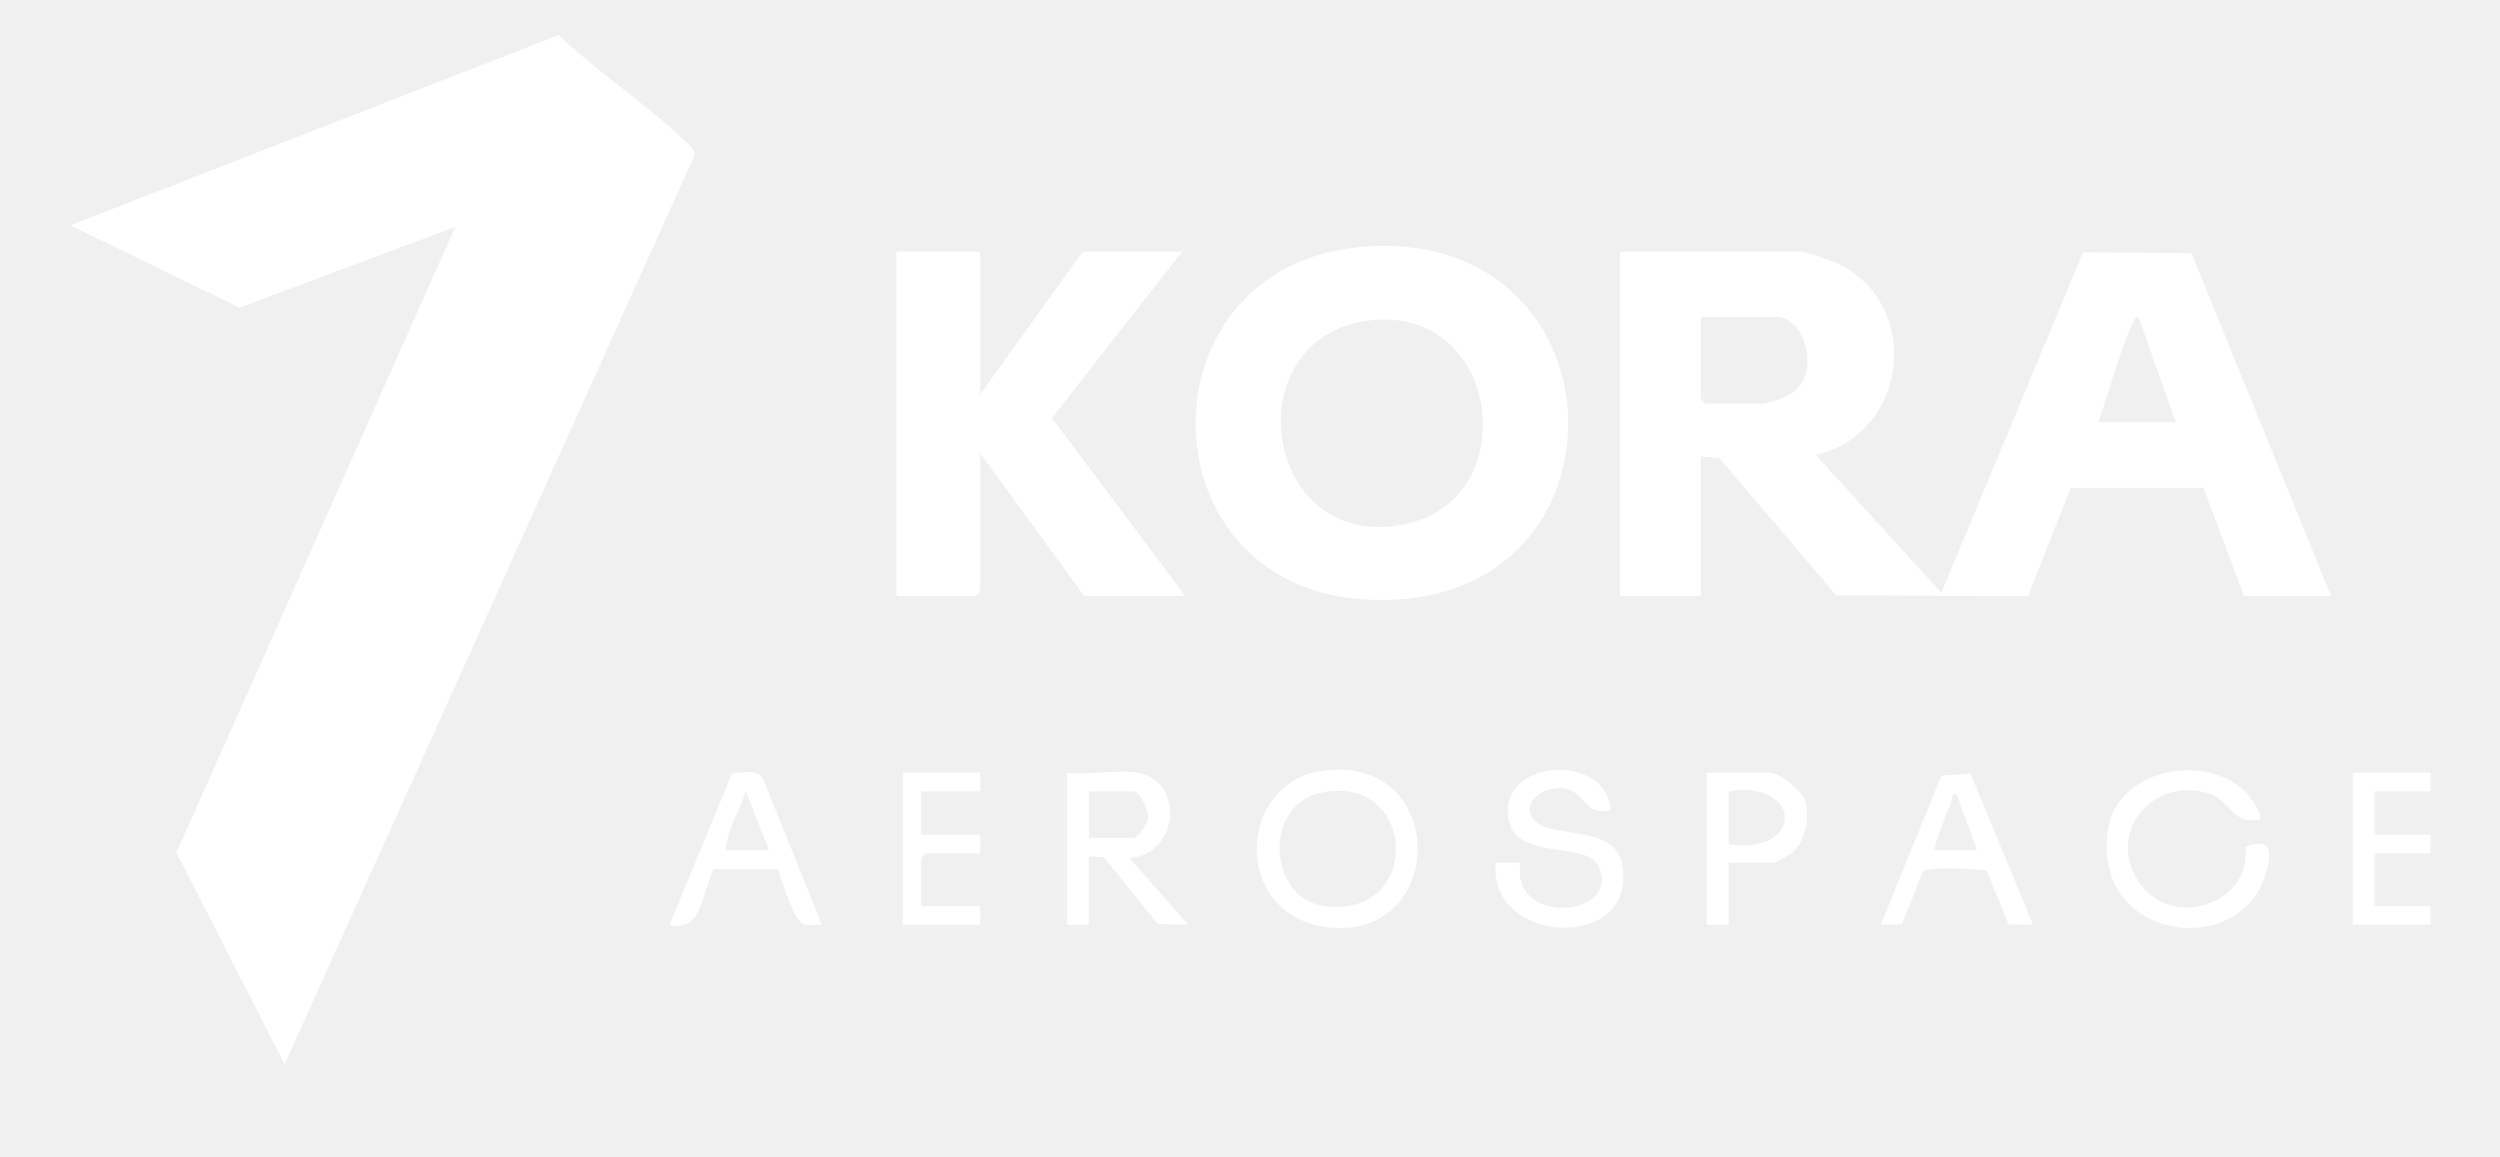
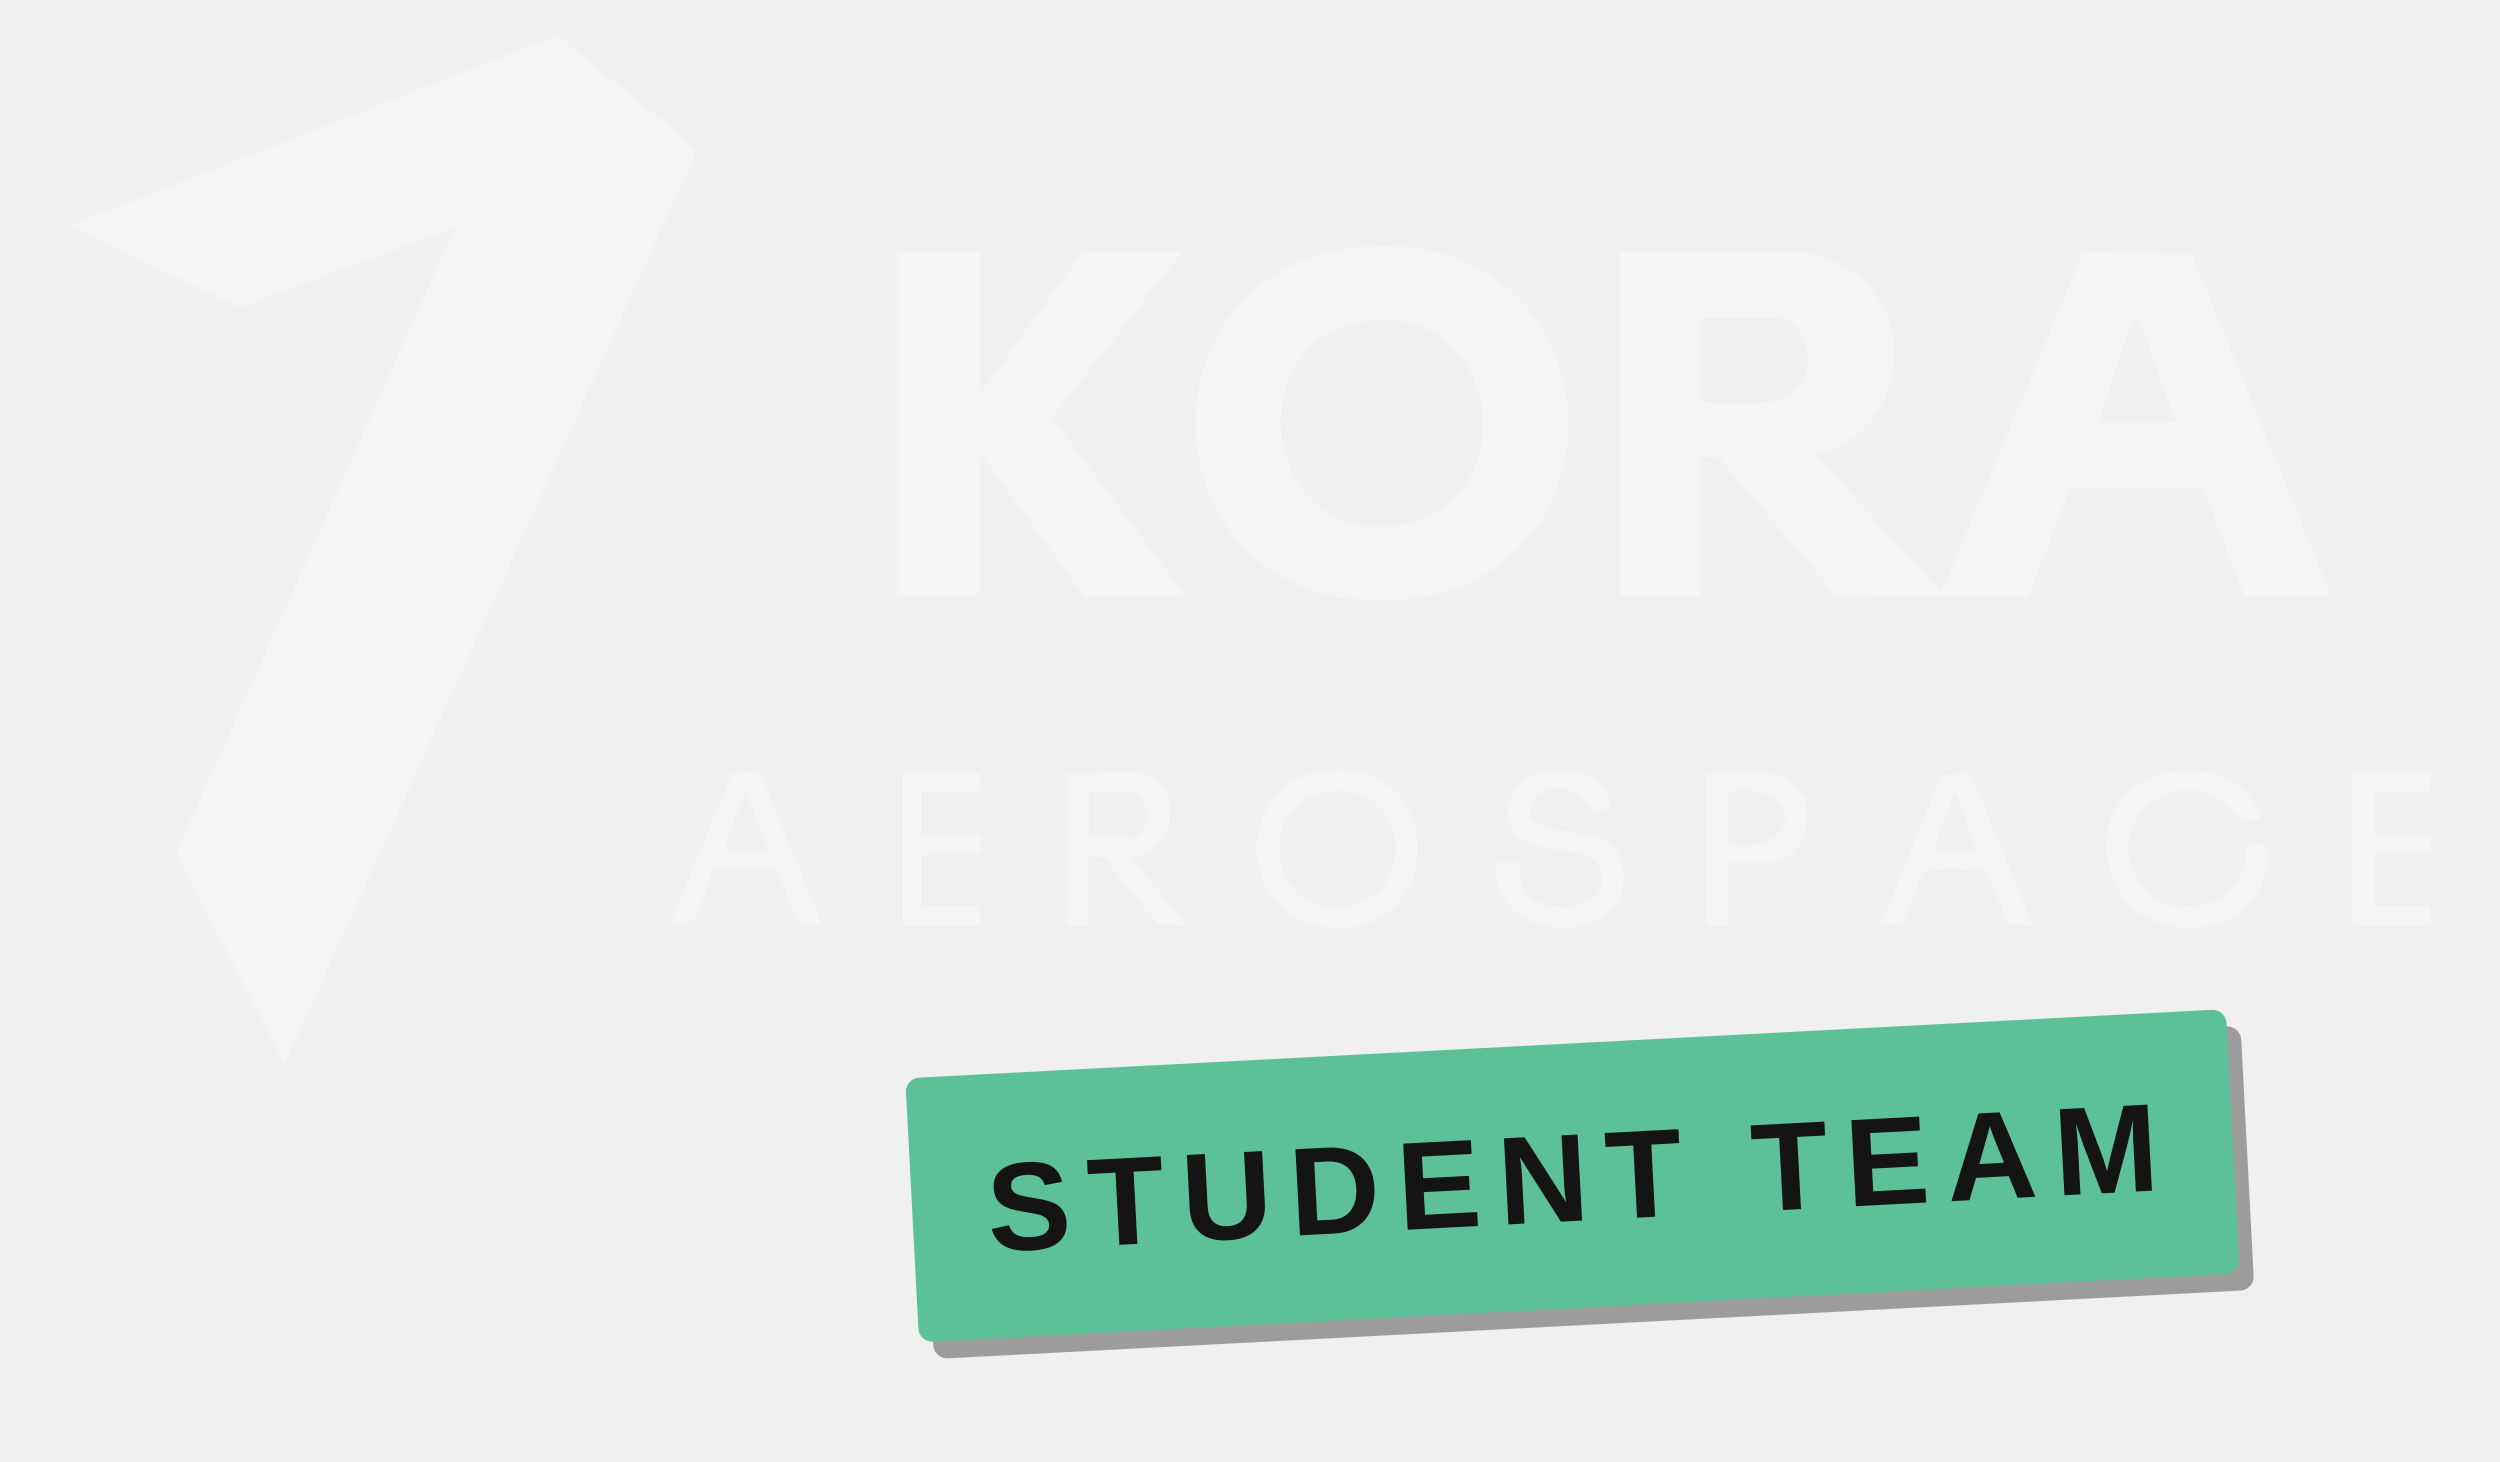
- <svg xmlns="http://www.w3.org/2000/svg" id="Layer_1" data-name="Layer 1" viewBox="0 0 718.47 332.43">
+ <svg xmlns="http://www.w3.org/2000/svg" id="Layer_1" data-name="Layer 1" viewBox="0 0 718.47 420">
  <defs>
    <style>
      .cls-1 {
-         fill: #fff;
+         fill: #f5f5f5;
      }
    </style>
  </defs>
  <path class="cls-1" d="M81.8,305.86l-31.1-60.85,80.17-179.81-62.02,23.23-48.62-23.68L160.59,10.06c11.14,10.75,25.37,19.92,36.33,30.61,1.21,1.18,3.02,2.27,2.54,4.24l-117.67,260.95Z" />
  <path class="cls-1" d="M517.76,72.33c1.42.18,6.57,1.88,8.2,2.5,26.78,10.3,23.37,49.8-4.18,55.88l36.14,39.65,40.75-97.88,31.11.28,40.14,98.51h-24.99l-11.7-31.09-38.13.04-12.29,31.1-55.07-.22-33.64-39.49-5.35-.45v40.11h-23.2v-98.94h52.21ZM488.76,91.04v23.62l1.34,1.34h16.06c2.59,0,8.22-2.16,10.17-4.1,6.69-6.65,1.68-20.86-5.71-20.86h-21.87ZM625.3,121.35l-10.72-30.3c-1.23.09-1.42,1.3-1.82,2.18-3.8,8.32-6.56,19.37-9.77,28.12h22.31Z" />
  <path class="cls-1" d="M393.08,70.81c76.58-4.65,77.76,107.44-2.08,101.38-63.48-4.82-63.63-97.39,2.08-101.38ZM393.04,92.17c-38.81,5.26-30.19,67.36,11.15,58.37,34.22-7.44,26.98-63.54-11.15-58.37Z" />
  <polygon class="cls-1" points="281.7 72.33 281.7 113.33 311.15 72.33 339.71 72.33 302.32 120.14 340.61 171.27 311.6 171.27 281.7 130.26 281.7 169.93 280.36 171.27 257.61 171.27 257.61 72.33 281.7 72.33" />
  <path class="cls-1" d="M380.55,221.42c35.64-4.41,35.42,48.47,1.65,45.13-28.37-2.81-27.16-41.97-1.65-45.13ZM380.53,227.64c-17.94,3.1-16.16,30.37-.14,32.69,28.25,4.09,27.14-37.35.14-32.69Z" />
  <path class="cls-1" d="M645.51,227.74c1.01,1.01,5.04,6.59,3.89,7.7-7.81,2.02-8.53-5.86-15.14-7.6-16.3-4.31-28.91,11.64-19.52,25.73,9.01,13.53,32.28,6.78,30.58-10.16,8.48-3.43,7.42,2.99,5.39,8.94-7.9,23.13-49.37,18.09-44.97-13.71,2.42-17.45,27.87-22.81,39.76-10.9Z" />
  <path class="cls-1" d="M326.77,222.07c14.05,2.33,11.91,23.69-2.23,24.51l16.95,19.16-8.74-.18-15.54-19.22-4.28-.19v19.61h-6.25v-43.68c6.12.71,14.25-.97,20.08,0ZM312.94,240.79h12.94c.94,0,3.99-4.1,4.1-5.79.14-2.11-2.45-7.58-4.1-7.58h-12.94v13.37Z" />
  <path class="cls-1" d="M462.87,232.77c-8.24,2.22-7.03-6.34-14.73-6.32-4.18.01-10.21,3.31-8.04,8.08,3.36,7.35,23.77,1.24,26.12,14.05,4.59,25.01-38.57,23.31-36.38-.66h7.15c-3.21,18.26,28.96,15.97,22.52,1.12-3.23-7.45-23.48-1.48-25.89-13.36-3.57-17.57,27.97-19.8,29.25-2.92Z" />
  <path class="cls-1" d="M236.18,265.74c-1.58-.12-3.39.28-4.91,0-3.03-.56-6.55-12.57-7.69-15.94h-18.54c-3.12,6.28-3.26,18.43-12.59,15.93l17.97-43.55c2.73-.03,6.99-1.13,8.73,1.29l17.03,42.26ZM221.01,244.36l-6.69-16.94c-1.89,5.59-5.22,11.09-5.8,16.94h12.49Z" />
  <path class="cls-1" d="M566.25,222.22l18,43.52-7.02-.11-6.33-15.51c-3.19-.33-16.82-1.34-18.34.48l-5.94,15.01-6.1.14,17.39-42.79,8.34-.73ZM555.69,244.36h12.49l-5.81-16.05c-1.98-.4-1.12.87-1.55,1.97-1.84,4.62-3.73,9.31-5.13,14.08Z" />
  <path class="cls-1" d="M496.79,247.92v17.83h-6.25v-43.68h18.3c2.59,0,9.05,5.35,9.87,7.97,1.5,4.83.23,11.73-3.75,15.07-.71.6-4.69,2.8-5.23,2.8h-12.94ZM496.79,242.57c21.62,3.44,21.46-18.51,0-15.15v15.15Z" />
  <polygon class="cls-1" points="698.49 222.07 698.49 227.42 682.42 227.42 682.42 239.9 698.49 239.9 698.49 245.25 682.42 245.25 682.42 260.4 698.49 260.4 698.49 265.75 676.17 265.75 676.17 222.07 698.49 222.07" />
  <polygon class="cls-1" points="281.7 222.07 281.7 227.42 264.74 227.42 264.74 239.9 281.7 239.9 281.7 245.25 266.08 245.25 264.74 246.59 264.74 260.4 281.7 260.4 281.7 265.75 259.39 265.75 259.39 222.07 281.7 222.07" />
+   <g transform="rotate(-3 450 340)">
+     <rect x="262" y="300" width="380" height="76" rx="4" fill="#000" opacity=".35" transform="translate(4 5)" />
+     <rect x="262" y="300" width="380" height="76" rx="4" fill="#5cc098" />
+     <text x="452" y="351" text-anchor="middle" font-family="'Space Grotesk', 'Helvetica Neue', Arial, sans-serif" font-weight="700" font-size="36" letter-spacing="5" fill="#141414">STUDENT TEAM</text>
+   </g>
</svg>
